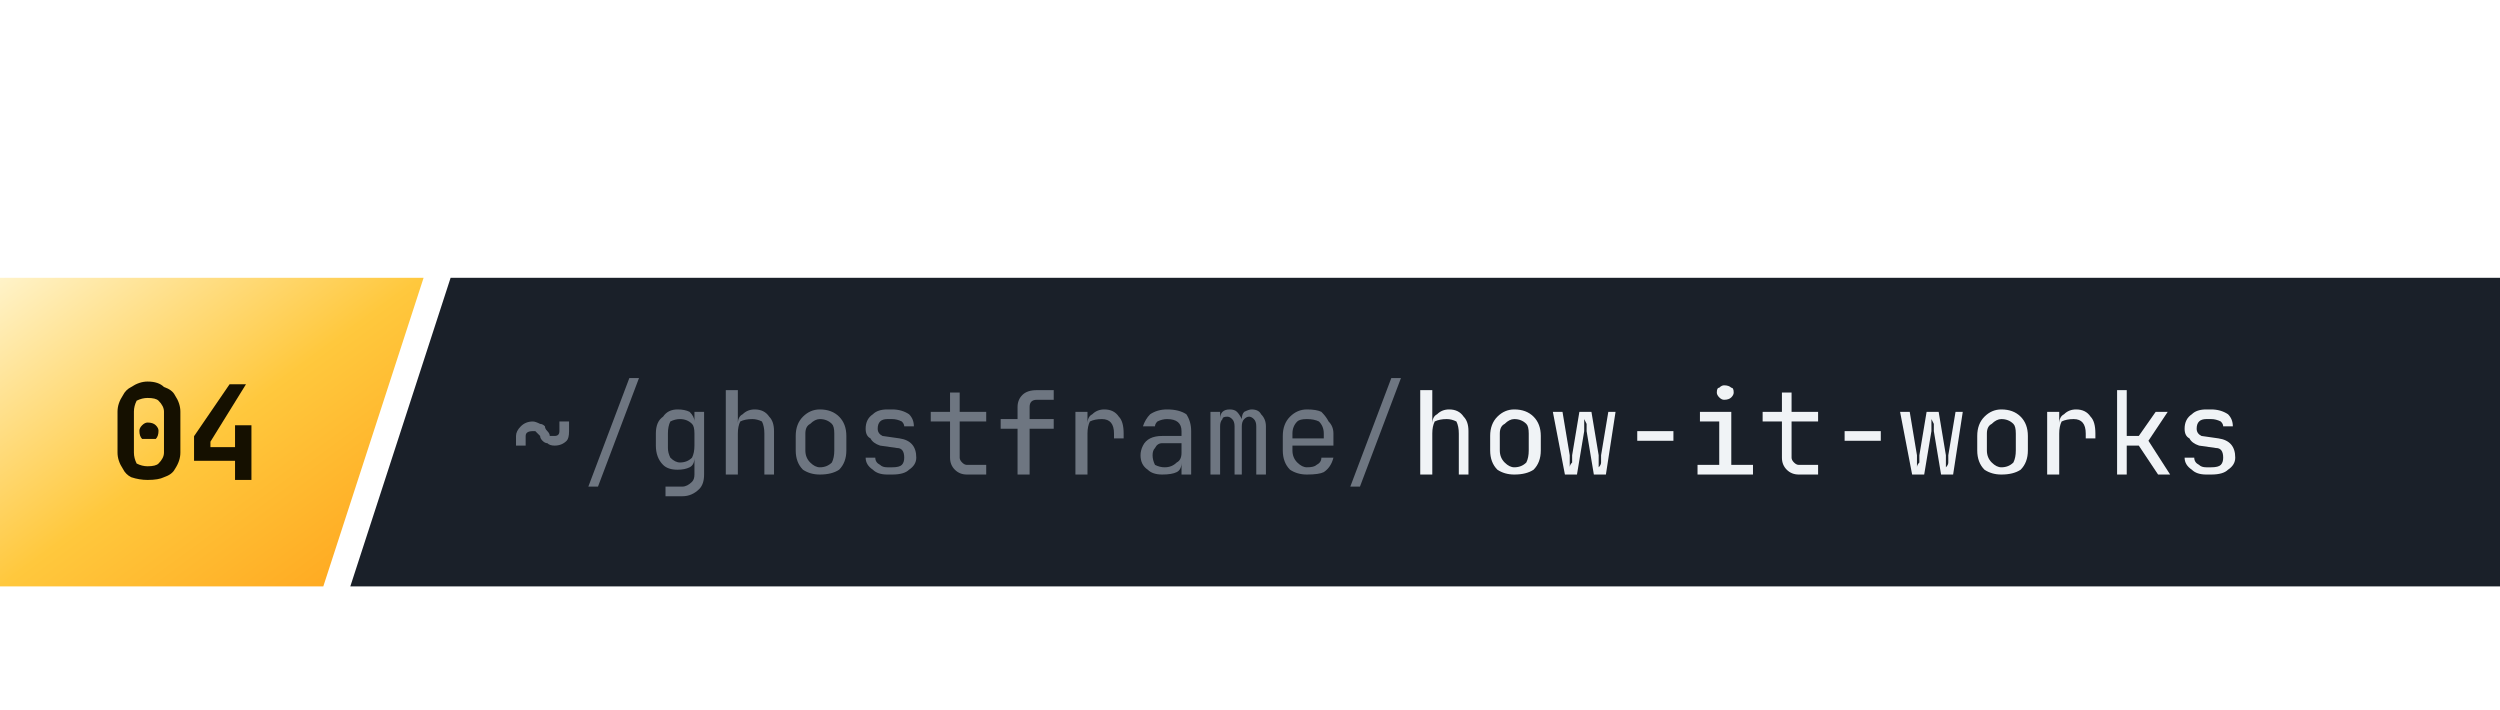
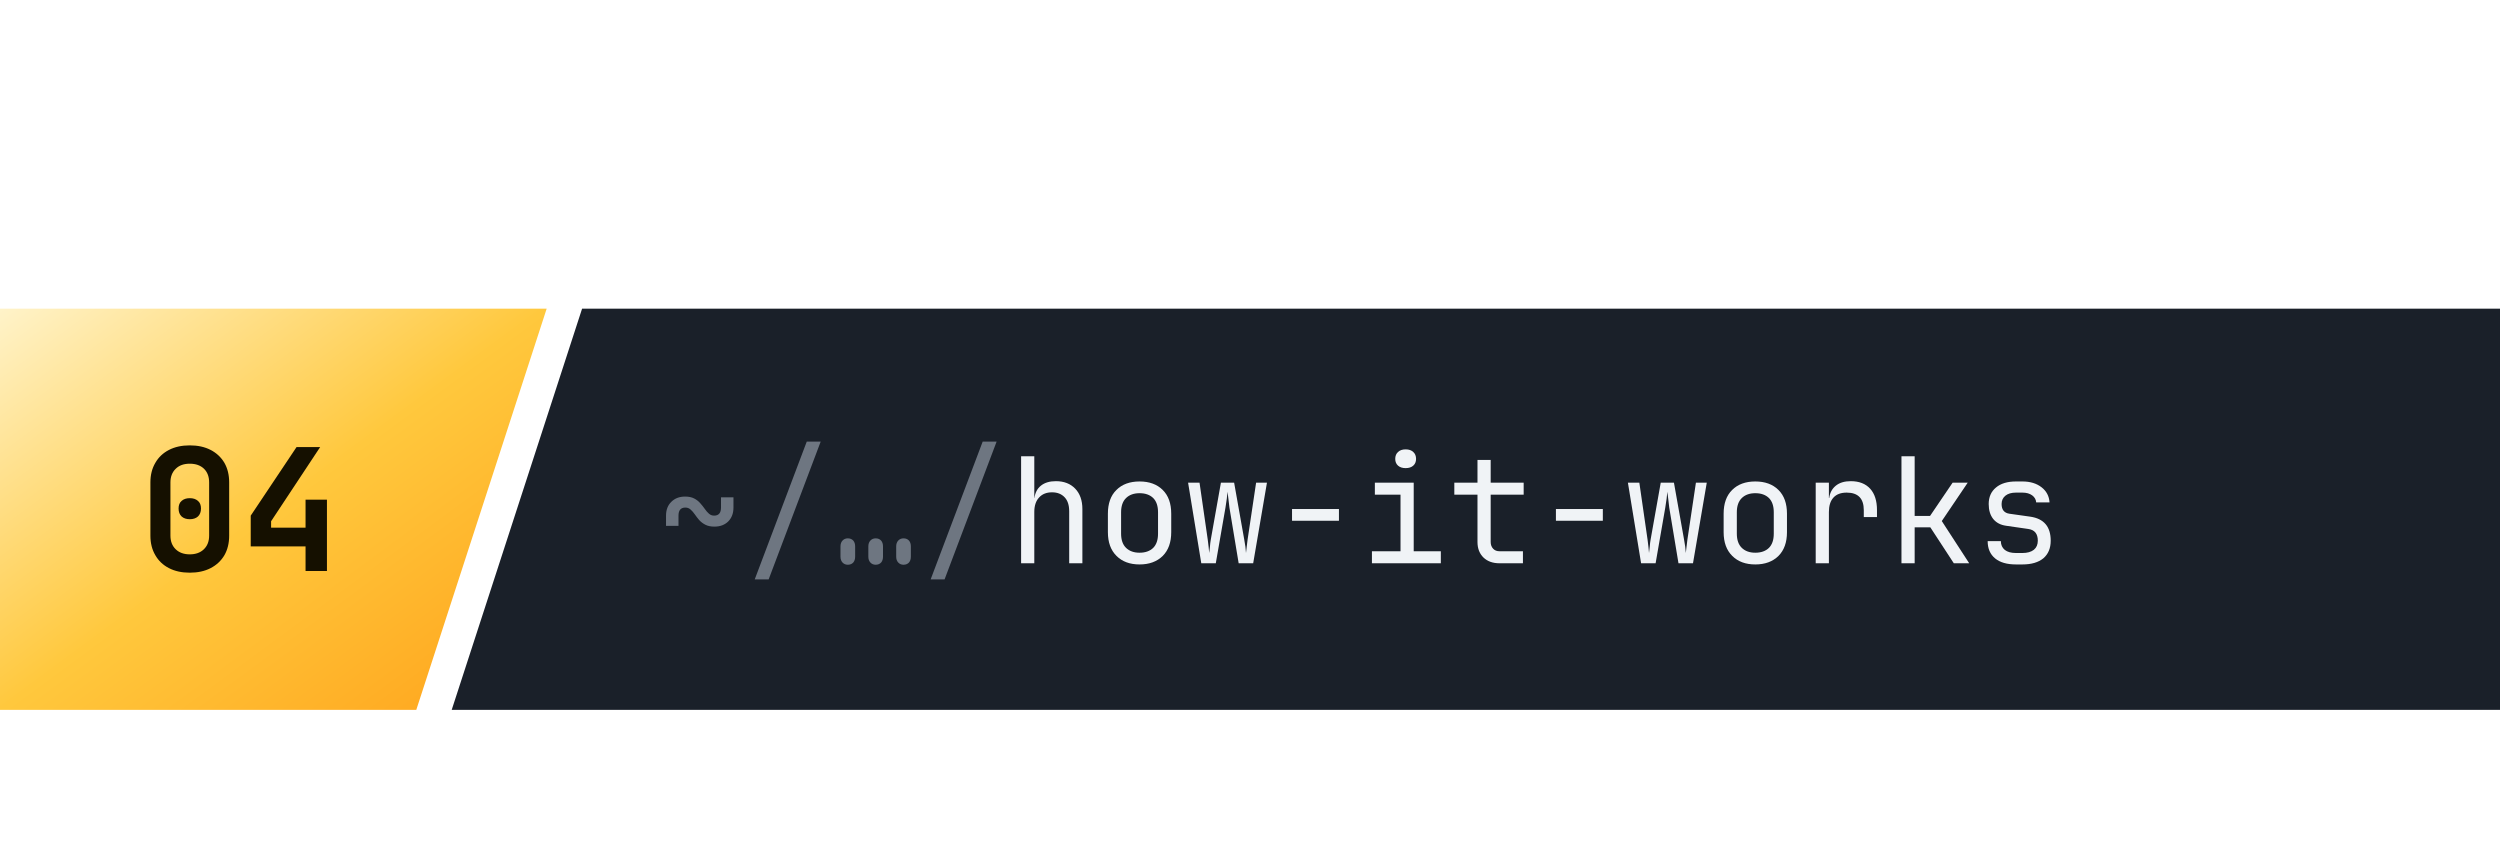
- <svg xmlns="http://www.w3.org/2000/svg" width="324" height="92" viewBox="0 0 324 92" role="img" aria-label="How it works">
+ <svg xmlns="http://www.w3.org/2000/svg" width="324" height="110" viewBox="0 0 324 110" role="img" aria-label="How it works">
  <defs>
    <linearGradient id="gold" x1="0" y1="0" x2="1" y2="1">
      <stop offset="0" stop-color="#FFF3C9" />
      <stop offset=".5" stop-color="#FFC83D" />
      <stop offset="1" stop-color="#FFA21A" />
    </linearGradient>
-     <path id="a" d="m14 0q-3 0-6-1-2-1-3-3-2-3-2-6l0-15q0-3 2-6 1-2 3-3 3-2 6-2 4 0 6 2 3 1 4 3 2 3 2 6l0 15q0 3-2 6-1 2-4 3-2 1-6 1zm0-5q3 0 4-1 2-2 2-4l0-15q0-2-2-4-1-1-4-1-2 0-4 1-1 2-1 4l0 15q0 2 1 4 2 1 4 1zm0-10q-1 0-2 0-1-1-1-3 0-1 1-2 1-1 2-1 2 0 3 1 1 1 1 2 0 2-1 3-1 0-3 0z" />
-     <path id="b" d="m18 0 0-7-15 0 0-9 13-19 6 0-13 21 0 2 9 0 0-8 6 0 0 20z" />
-     <path id="c" d="m3-12 0-4q0-2 2-4 2-2 5-2 1 0 3 1 1 0 2 1 0 1 1 2 1 1 1 2 1 0 2 0 2 0 2-2l0-4 4 0 0 4q0 3-1 4-2 2-5 2-2 0-3-1-1 0-2-1-1-1-1-2-1-1-2-2 0 0-1 0-3 0-3 2l0 4z" />
-     <path id="d" d="m4 5 17-45 4 0-17 45z" />
-     <path id="e" d="m8 9 0-4 7 0q2 0 4-2 1-1 1-3l0-2 0-5 0 0q0 3-2 4-2 1-5 1-4 0-6-2-3-3-3-8l0-5q0-5 3-7 2-3 6-3 3 0 5 1 2 2 2 4l0 0 0-4 4 0 0 26q0 4-2 6-3 3-7 3zm6-14q3 0 5-2 1-2 1-5l0-5q0-3-1-4-2-2-5-2-2 0-4 1-1 2-1 5l0 6q0 2 1 4 2 2 4 2z" />
-     <path id="f" d="m4 0 0-35 5 0 0 14 0 0q0-3 2-4 2-2 5-2 4 0 6 3 2 2 2 6l0 18-4 0 0-17q0-3-1-5-2-1-4-1-3 0-5 1-1 2-1 5l0 17z" />
-     <path id="g" d="m14 0q-4 0-7-2-3-3-3-8l0-6q0-5 3-8 3-3 7-3 5 0 8 3 3 3 3 8l0 6q0 5-3 8-3 2-8 2zm0-3q3 0 5-2 1-2 1-5l0-7q0-3-1-4-2-2-5-2-2 0-4 2-2 1-2 4l0 7q0 3 2 5 2 2 4 2z" />
-     <path id="h" d="m13 0q-4 0-6-2-3-2-3-5l4 0q0 2 2 3 1 1 3 1l2 0q3 0 4-1 1-1 1-3 0-4-3-4l-7-1q-3-1-4-3-2-1-2-4 0-4 3-6 2-2 6-2l2 0q4 0 7 2 2 2 2 5l-4 0q0-1-1-2-2-1-4-1l-2 0q-2 0-3 1-1 1-1 3 0 2 2 3l7 1q7 1 7 8 0 3-3 5-2 2-7 2z" />
-     <path id="i" d="m17 0q-3 0-5-2-2-2-2-5l0-15-8 0 0-4 8 0 0-8 4 0 0 8 11 0 0 4-11 0 0 15q0 1 1 2 1 1 2 1l8 0 0 4z" />
-     <path id="j" d="m10 0 0-19-7 0 0-4 7 0 0-5q0-3 2-5 2-2 6-2l7 0 0 4-7 0q-3 0-3 3l0 5 10 0 0 4-10 0 0 19z" />
-     <path id="k" d="m5 0 0-26 5 0 0 5 0 0q0-3 2-4 2-2 5-2 4 0 6 3 2 2 2 7l0 2-4 0 0-2q0-6-5-6-3 0-5 1-1 2-1 5l0 17z" />
-     <path id="l" d="m12 0q-4 0-6-2-3-2-3-6 0-2 1-4 1-2 3-3 2-1 5-1l8 0 0-2q0-5-6-5-2 0-4 1-1 1-1 2l-5 0q1-3 3-5 3-2 7-2 5 0 8 2 2 3 2 7l0 18-4 0 0-5 0 0q0 3-2 4-2 1-6 1zm1-3q3 0 5-2 2-1 2-4l0-4-8 0q-2 0-3 2-1 1-1 3 0 2 1 4 2 1 4 1z" />
-     <path id="m" d="m3 0 0-26 4 0 0 3 0 0q0-2 1-3 1-1 3-1 2 0 3 1 1 1 2 3l0 0q0-2 1-3 2-1 3-1 3 0 4 2 2 2 2 5l0 20-4 0 0-20q0-2-1-3-1-1-2-1-1 0-2 1-1 1-1 3l0 20-3 0 0-20q0-2-1-3-1-1-2-1-2 0-2 1-1 1-1 3l0 20z" />
-     <path id="n" d="m14 0q-4 0-7-2-3-3-3-8l0-6q0-5 3-8 3-3 7-3 4 0 6 1 2 2 3 4 2 2 2 5l0 5-17 0 0 2q0 3 2 5 2 2 4 2 3 0 4-1 2-1 2-3l5 0q-1 4-4 6-2 1-7 1zm-6-15 13 0 0-2q0-3-2-5-2-1-5-1-3 0-4 1-2 2-2 5z" />
-     <path id="o" d="m6 0-5-26 4 0 3 18q0 1 0 3 0 1 0 2 0-1 1-2 0-2 0-3l3-18 5 0 3 18q0 1 0 3 0 1 0 2 1-1 1-2 0-2 0-3l3-18 3 0-4 26-5 0-3-18q0-2 0-3-1-2-1-2 0 0 0 2 0 1 0 3l-3 18z" />
-     <path id="p" d="m7-14 0-4 15 0 0 4z" />
-     <path id="q" d="m4 0 0-4 9 0 0-18-8 0 0-4 13 0 0 22 9 0 0 4zm11-31q-1 0-2-1-1-1-1-2 0-2 1-2 1-1 2-1 2 0 3 1 1 0 1 2 0 1-1 2-1 1-3 1z" />
-     <path id="r" d="m5 0 0-35 4 0 0 19 5 0 7-10 5 0-8 12 9 14-5 0-8-12-5 0 0 12z" />
+     <path id="a" d="m3 .1q-.71 0-1.23-.27-.52-.27-.8-.76-.29-.49-.29-1.15l0-3.14q0-.66.29-1.15.28-.49.8-.76.52-.27 1.23-.27.71 0 1.23.27.52.27.81.76.28.49.28 1.15l0 3.14q0 .66-.28 1.15-.29.49-.81.76-.52.27-1.23.27zm0-1.08q.52 0 .83-.3.31-.3.31-.8l0-3.14q0-.5-.3-.8-.31-.3-.84-.3-.53 0-.83.3-.31.3-.31.8l0 3.14q0 .5.31.8.31.3.83.3zm0-2.07q-.3 0-.48-.16-.18-.17-.18-.47 0-.3.18-.45.18-.16.48-.16.3 0 .48.16.18.15.18.45 0 .3-.18.47-.18.16-.48.16z" />
+     <path id="b" d="m3.82 0 0-1.45-3.23 0 0-1.81 2.7-4.04 1.39 0-2.89 4.37 0 .38 2.03 0 0-1.65 1.26 0 0 4.2z" />
+     <path id="c" d="m.7-2.55 0-.7q0-.59.36-.94.36-.36.94-.36.37 0 .62.13.25.13.42.33.17.19.31.39.13.19.28.32.15.13.35.13.47 0 .47-.55l0-.7.85 0 0 .7q0 .58-.35.94-.36.36-.95.36-.37 0-.62-.13-.25-.13-.42-.32-.17-.2-.3-.39-.14-.2-.29-.33-.15-.13-.35-.13-.47 0-.47.55l0 .7z" />
+     <path id="d" d="m.75 1.1 3.55-9.4.95 0-3.55 9.4z" />
+     <path id="e" d="m4.9.1q-.22 0-.36-.15-.14-.15-.14-.4l0-.7q0-.25.14-.4.14-.15.36-.15.23 0 .37.15.13.15.13.4l0 .7q0 .25-.13.4-.14.15-.37.15zm-3.8 0q-.22 0-.36-.15-.14-.15-.14-.4l0-.7q0-.25.14-.4.14-.15.36-.15.23 0 .37.15.13.15.13.4l0 .7q0 .25-.13.4-.14.15-.37.15zm1.9 0q-.22 0-.36-.15-.14-.15-.14-.4l0-.7q0-.25.14-.4.14-.15.36-.15.23 0 .37.15.13.15.13.4l0 .7q0 .25-.13.4-.14.15-.37.15z" />
+     <path id="f" d="m.92 0 0-7.3.9 0 0 2.85.01 0q.07-.55.45-.85.38-.3 1.01-.3.83 0 1.32.51.49.51.49 1.39l0 3.7-.9 0 0-3.55q0-.62-.31-.95-.32-.34-.86-.34-.56 0-.88.35-.33.35-.33.99l0 3.5z" />
+     <path id="g" d="m3 .08q-.99 0-1.57-.58-.59-.58-.59-1.62l0-1.26q0-1.05.58-1.62.58-.58 1.58-.58 1 0 1.58.58.58.57.58 1.62l0 1.26q0 1.04-.58 1.62-.59.58-1.58.58zm0-.8q.59 0 .93-.33.33-.33.33-.97l0-1.46q0-.64-.33-.97-.34-.33-.93-.33-.58 0-.92.33-.34.33-.34.97l0 1.46q0 .64.34.97.34.33.92.33z" />
+     <path id="h" d="m1.21 0-.9-5.5.78 0 .56 3.88q.03.22.06.49.03.26.04.43.02-.17.05-.43.02-.27.06-.49l.69-3.88.9 0 .69 3.88q.04.22.08.49.03.26.04.43.02-.17.05-.43.03-.27.06-.49l.58-3.88.74 0-.94 5.5-.99 0-.63-3.8q-.04-.28-.07-.6-.04-.31-.06-.48-.01.17-.05.48-.04.32-.09.6l-.66 3.8z" />
+     <path id="i" d="m1.4-2.9 0-.8 3.2 0 0 .8z" />
+     <path id="j" d="m.85 0 0-.82 1.95 0 0-3.86-1.75 0 0-.82 2.65 0 0 4.68 1.85 0 0 .82zm2.3-6.49q-.33 0-.52-.17-.19-.17-.19-.46 0-.3.19-.47.19-.18.52-.18.33 0 .52.18.19.17.19.47 0 .29-.19.46-.19.17-.52.17z" />
+     <path id="k" d="m3.55 0q-.68 0-1.09-.39-.41-.4-.41-1.06l0-3.23-1.58 0 0-.82 1.58 0 0-1.55.9 0 0 1.55 2.25 0 0 .82-2.25 0 0 3.23q0 .28.17.46.16.17.43.17l1.6 0 0 .82z" />
+     <path id="l" d="m1.12 0 0-5.5.9 0 0 1.05.02 0q.07-.53.45-.84.38-.31 1.02-.31.86 0 1.33.52.46.51.46 1.46l0 .47-.9 0 0-.47q0-1.2-1.17-1.2-.59 0-.9.34-.31.34-.31.98l0 3.5z" />
+     <path id="m" d="m.97 0 0-7.3.9 0 0 4.07 1.05 0 1.54-2.27 1.03 0-1.77 2.62 1.87 2.88-1.05 0-1.6-2.45-1.07 0 0 2.45z" />
+     <path id="n" d="m2.78.08q-.92 0-1.42-.41-.51-.42-.51-1.18l.9 0q0 .38.27.6.27.21.76.21l.44 0q.5 0 .78-.22.27-.22.27-.62 0-.71-.65-.8l-1.52-.22q-.56-.08-.87-.46-.31-.39-.31-1.02 0-.72.5-1.13.49-.41 1.36-.41l.44 0q.8 0 1.31.4.5.39.54 1.03l-.91 0q-.02-.29-.27-.48-.26-.19-.67-.19l-.44 0q-.46 0-.72.21-.26.21-.26.57 0 .58.53.66l1.42.2q1.4.2 1.4 1.64 0 .77-.5 1.2-.51.42-1.43.42z" />
  </defs>
-   <path fill="url(#gold)" d="M0 76L0 36L54.9 36L41.9 76Z" />
-   <g fill="#151000" transform="translate(0 62.2) scale(0.3542)">
-     <use href="#a" x="40" />
-     <use href="#b" x="68" />
+   <path fill="url(#gold)" d="M0 92L0 40L70.85 40L53.95 92Z" />
+   <g fill="#151000" transform="translate(0 74) scale(2.2)">
+     <use href="#a" x="8.18" />
+     <use href="#b" x="14.18" />
  </g>
-   <path fill="#1a2029" d="M45.4 76L58.4 36L324 36L324 76Z" />
-   <g fill="#6e7681" transform="translate(0 61.5) scale(0.3125)">
-     <use href="#c" x="211" />
-     <use href="#d" x="240" />
-     <use href="#e" x="268" />
-     <use href="#f" x="297" />
-     <use href="#g" x="326" />
-     <use href="#h" x="355" />
-     <use href="#i" x="384" />
-     <use href="#j" x="412" />
-     <use href="#k" x="441" />
-     <use href="#l" x="470" />
-     <use href="#m" x="499" />
-     <use href="#n" x="528" />
-     <use href="#d" x="556" />
+   <path fill="#1a2029" d="M58.54 92L75.44 40L324 40L324 92Z" />
+   <g fill="#6e7681" transform="translate(0 73) scale(1.9)">
+     <use href="#c" x="44.73" />
+     <use href="#d" x="50.73" />
+     <use href="#e" x="56.73" />
+     <use href="#d" x="62.73" />
  </g>
-   <g fill="#f0f3f6" transform="translate(0 61.5) scale(0.3125)">
-     <use href="#f" x="585" />
-     <use href="#g" x="614" />
-     <use href="#o" x="643" />
-     <use href="#p" x="672" />
-     <use href="#q" x="700" />
-     <use href="#i" x="729" />
-     <use href="#p" x="758" />
-     <use href="#o" x="787" />
-     <use href="#g" x="816" />
-     <use href="#k" x="844" />
-     <use href="#r" x="873" />
-     <use href="#h" x="902" />
+   <g fill="#f0f3f6" transform="translate(0 73) scale(1.9)">
+     <use href="#f" x="68.73" />
+     <use href="#g" x="74.73" />
+     <use href="#h" x="80.73" />
+     <use href="#i" x="86.73" />
+     <use href="#j" x="92.73" />
+     <use href="#k" x="98.73" />
+     <use href="#i" x="104.73" />
+     <use href="#h" x="110.73" />
+     <use href="#g" x="116.73" />
+     <use href="#l" x="122.73" />
+     <use href="#m" x="128.73" />
+     <use href="#n" x="134.73" />
  </g>
</svg>
